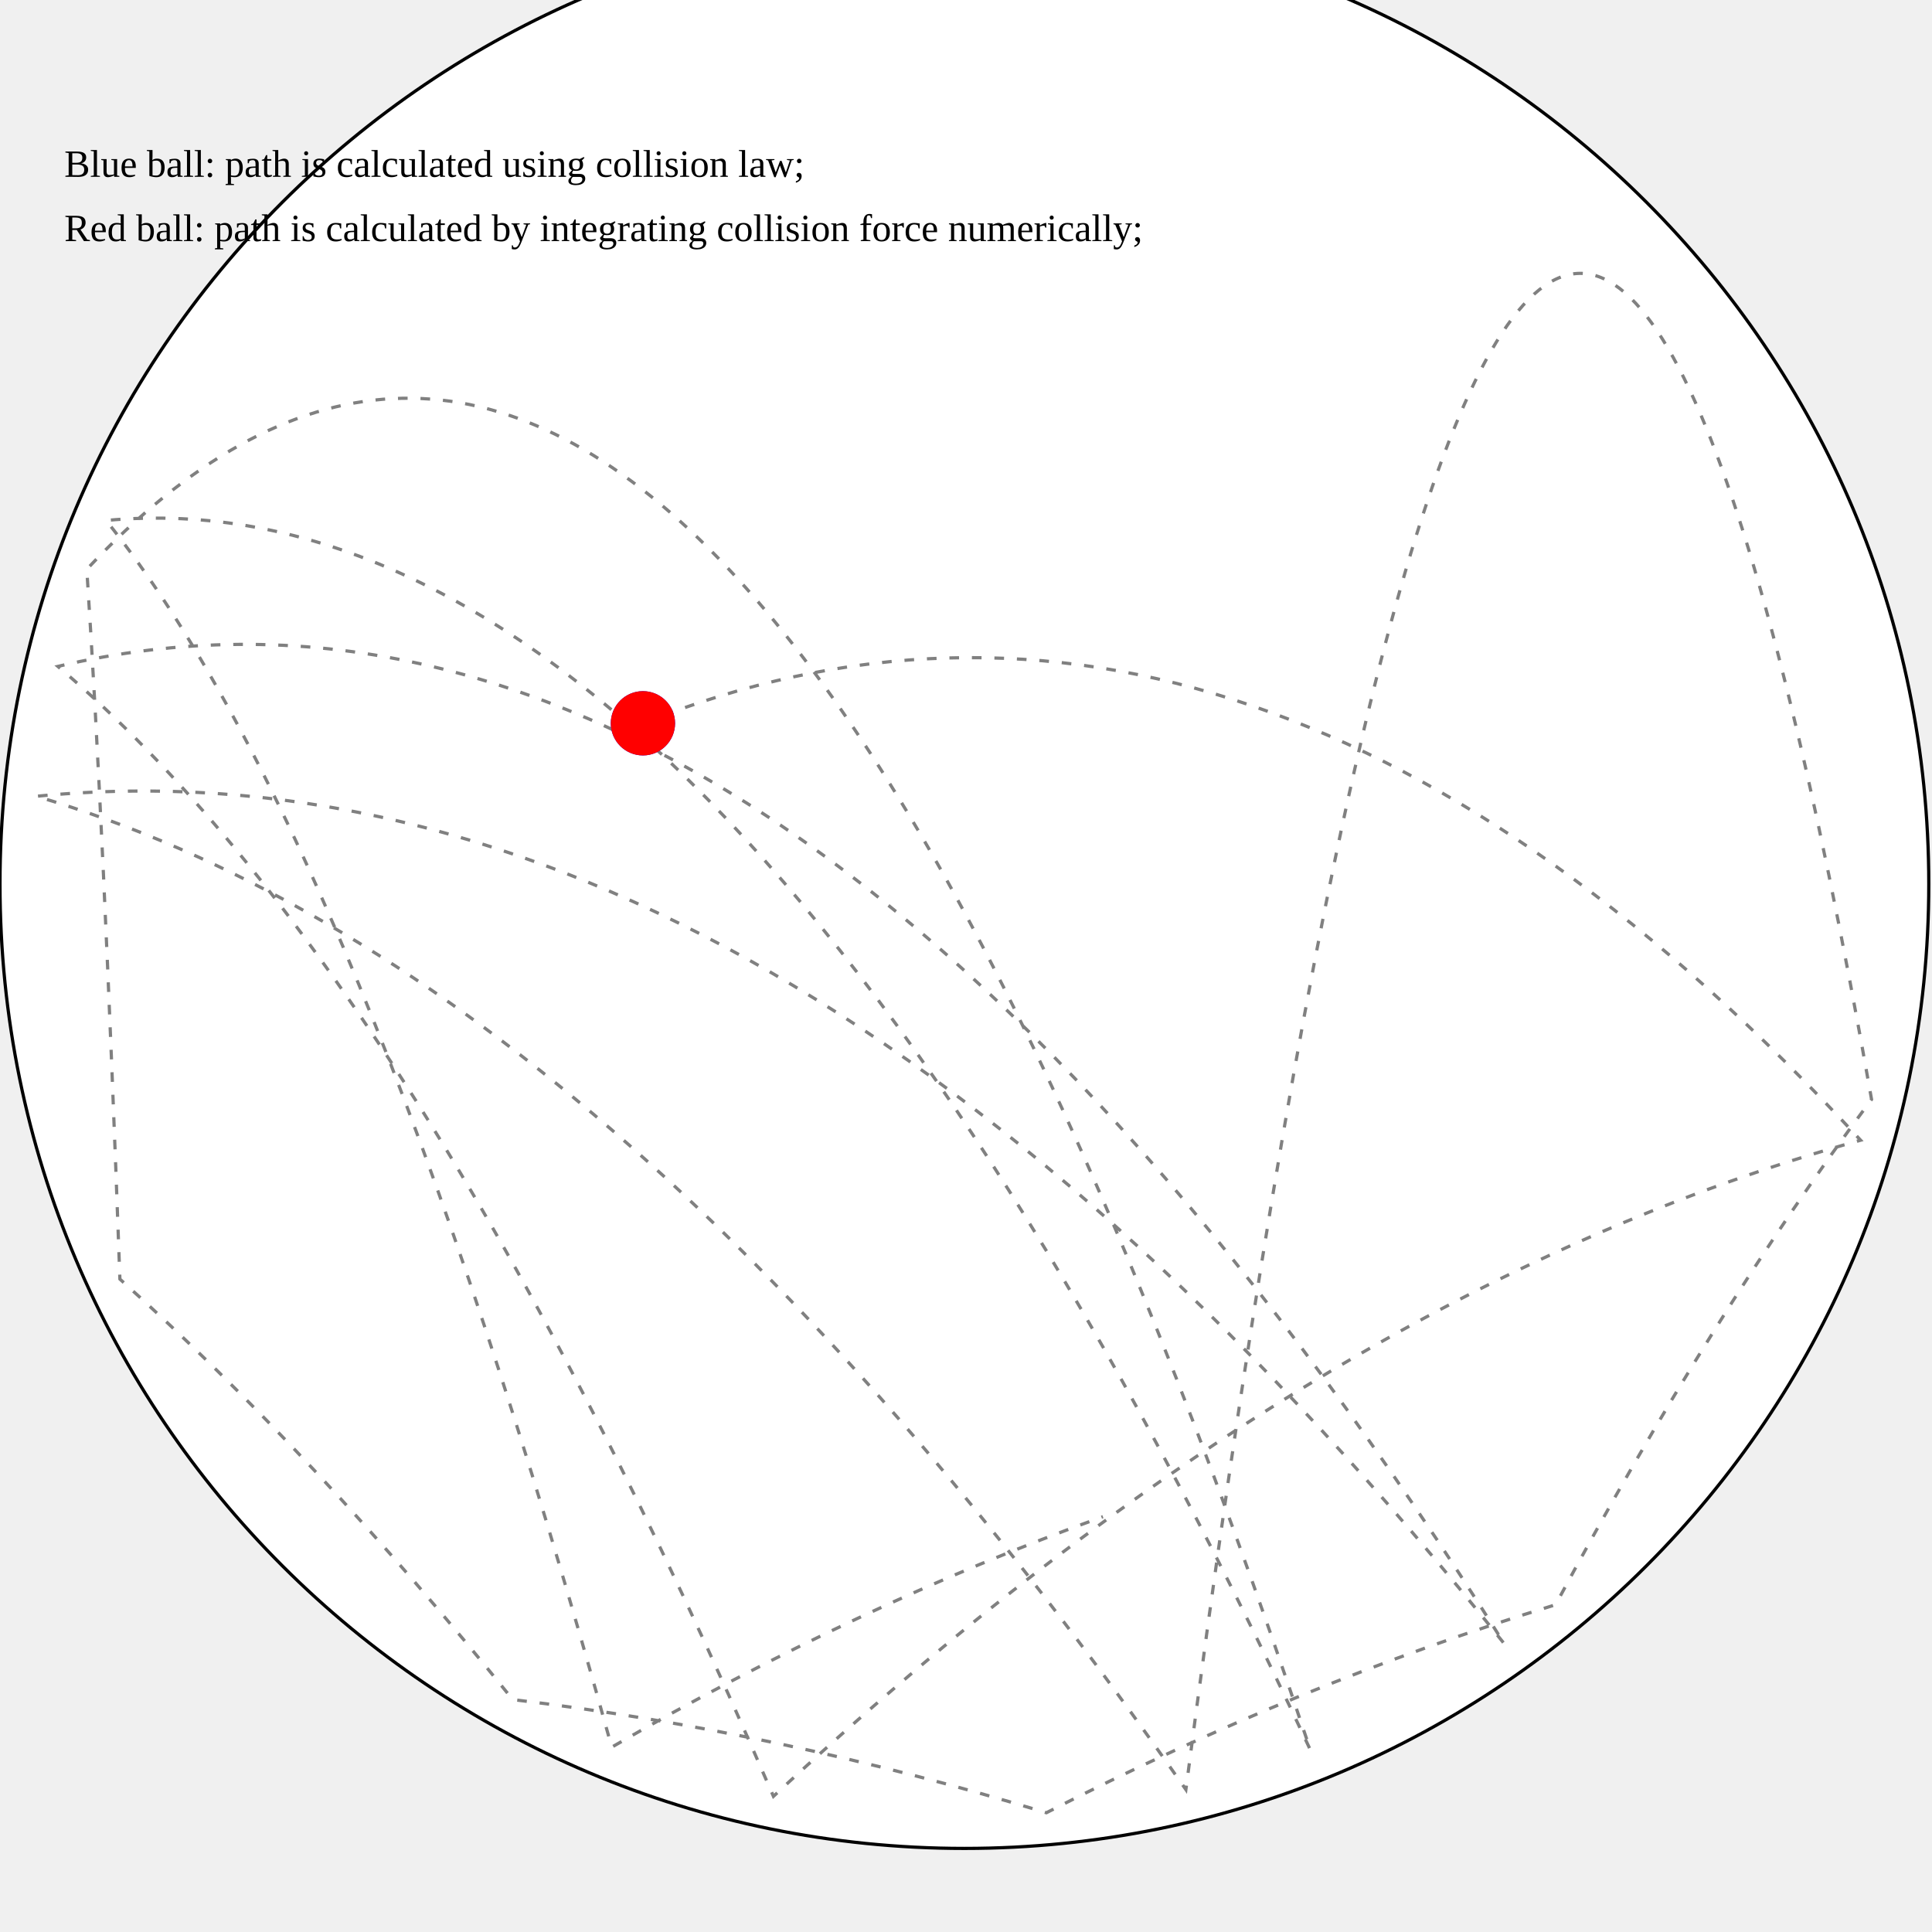
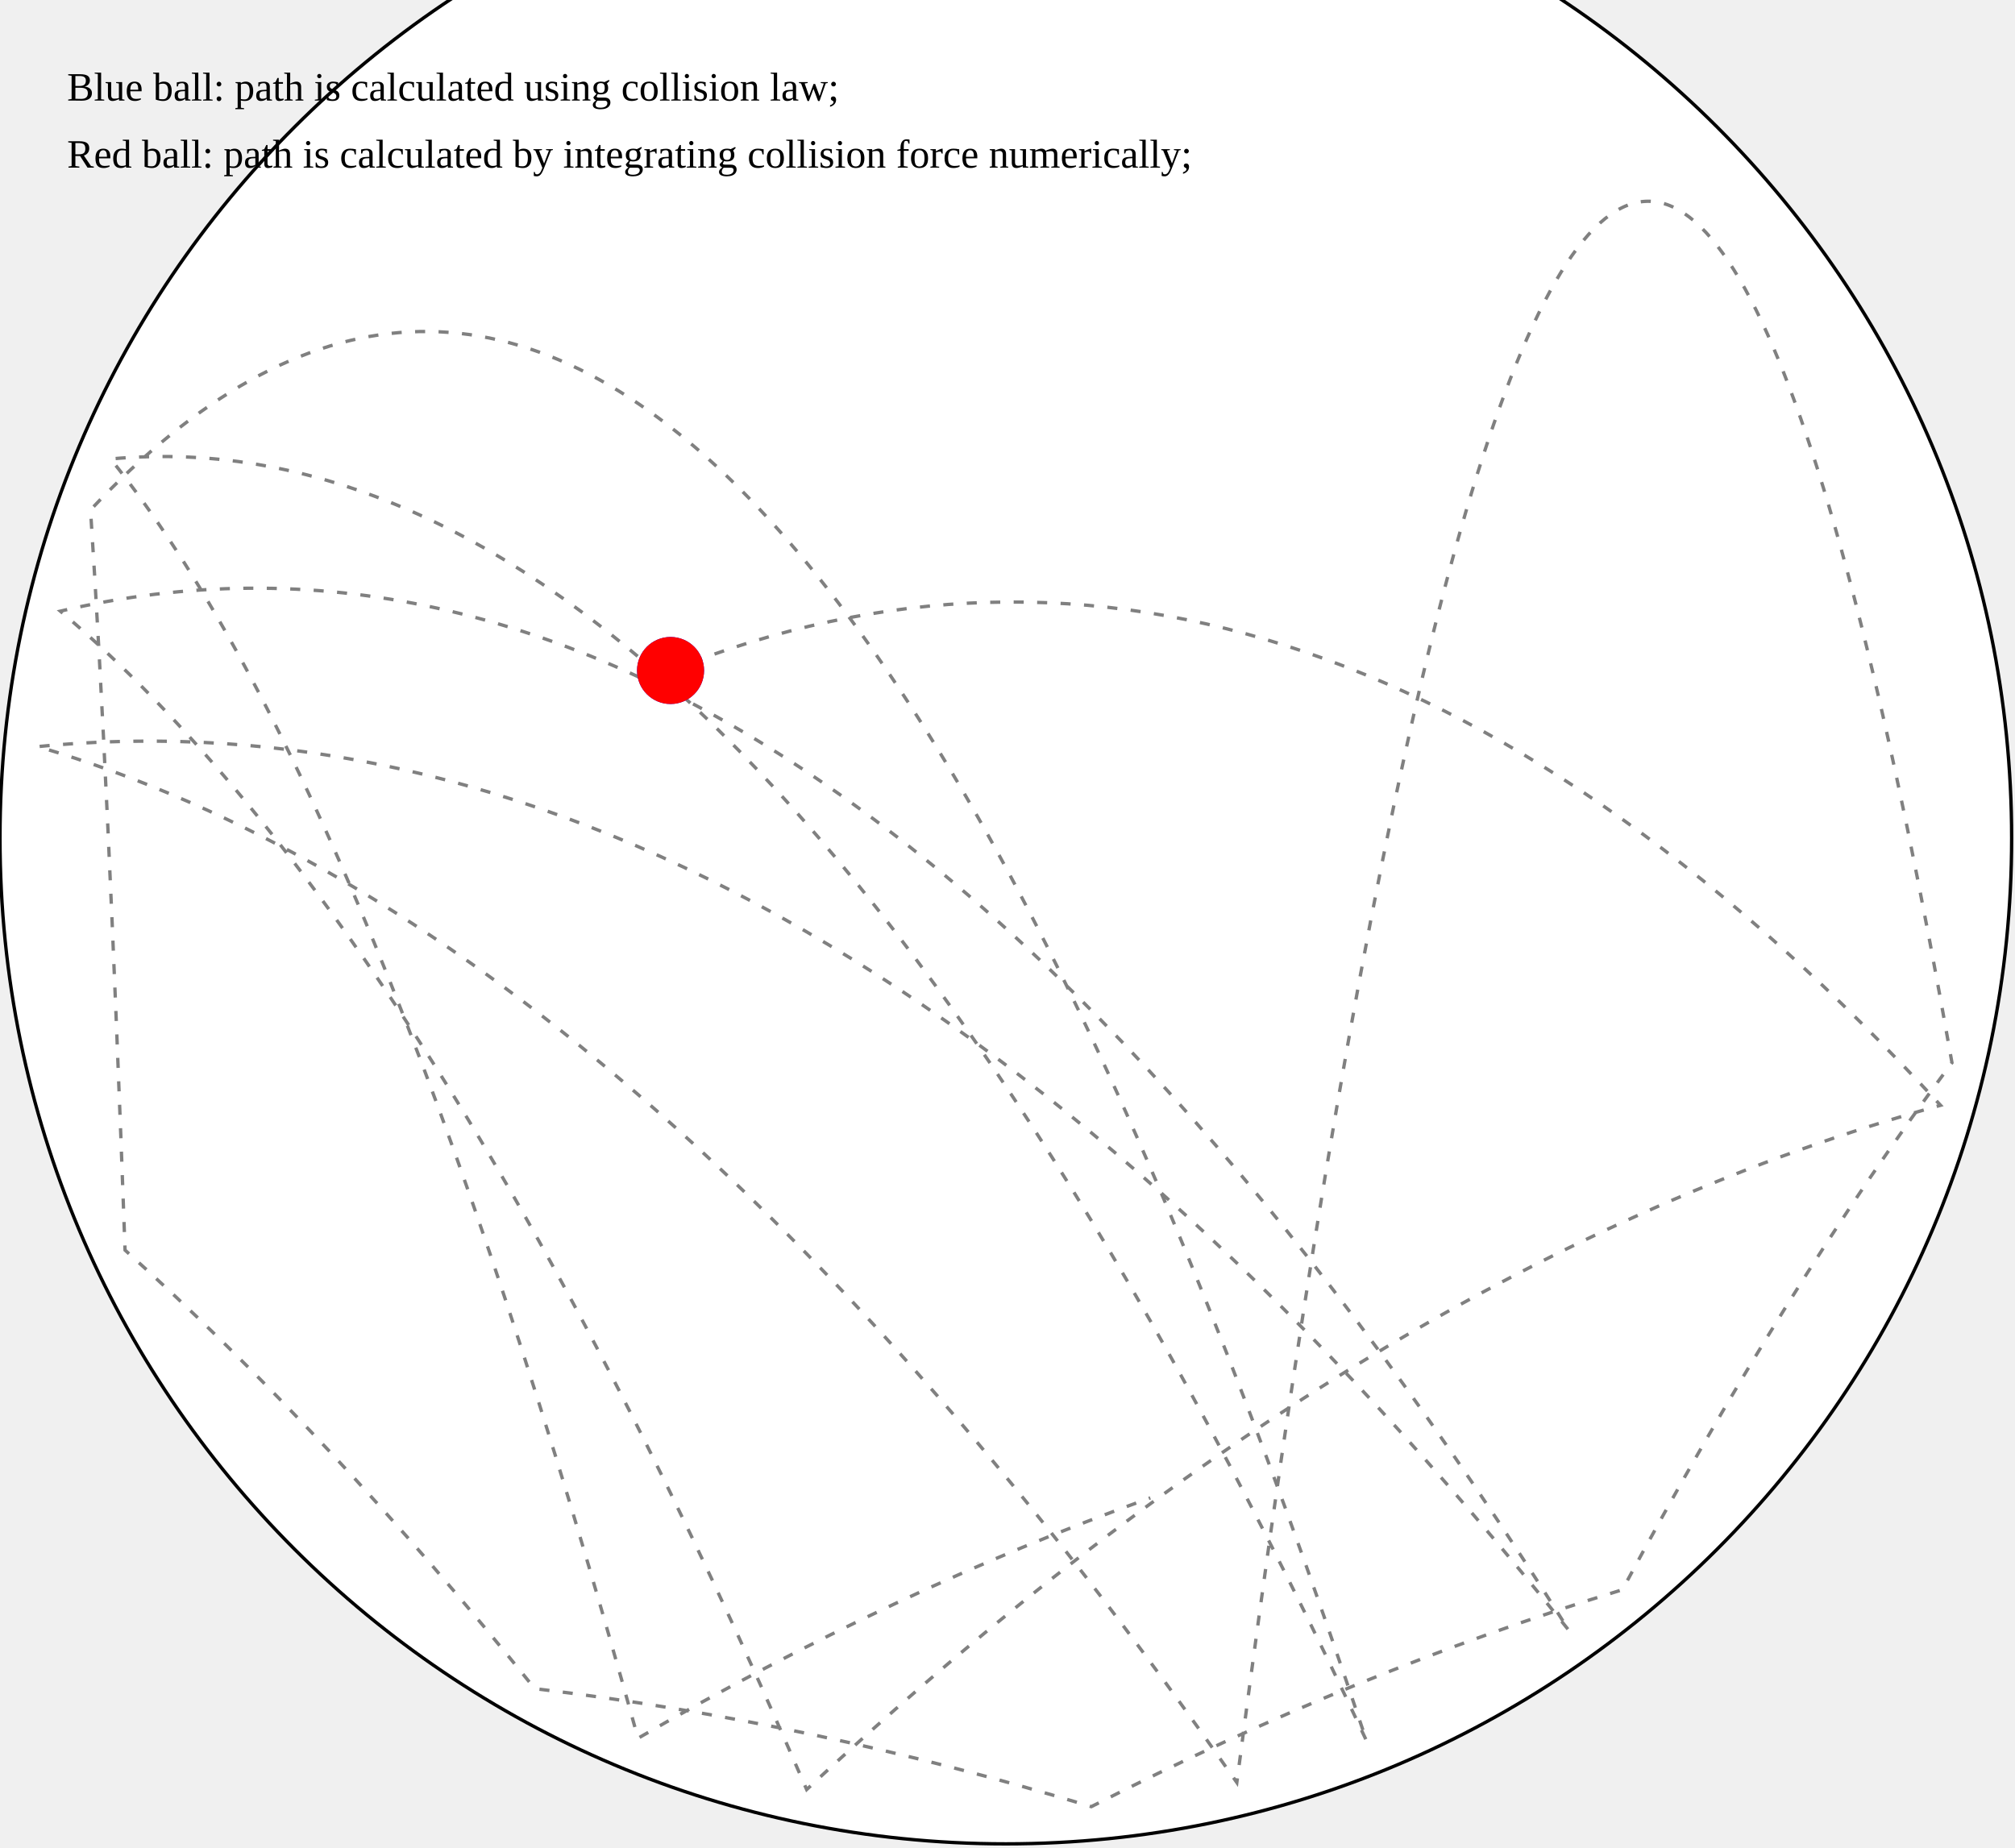
- <svg xmlns="http://www.w3.org/2000/svg" version="1.1" witdh="601" height="551">
+ <svg xmlns="http://www.w3.org/2000/svg" version="1.1" width="601" height="551">
  <circle r="300" cx="300" cy="250" style="fill:white;stroke-width:1;stroke:black" />
  <path stroke-dasharray="3,4" style="fill:none;stroke-width:1;stroke:gray" d="M200,200Q389.4,124.2 578.8,329.7Q409.7,376.4 240.6,533.8Q129.3,276.5 18,182.3Q243,129.3 468,486.4Q239.7,200.3 11.3,222.7Q190.1,275.4 368.9,531.7Q475.5,-288.1 582.2,317Q533,382.9 483.9,474.2Q404.7,498.4 325.5,538.9Q242.5,513.6 159.5,503.7Q98.4,427.8 37.3,372.9Q32.2,231.2 27,152.1Q217.3,-50.7 407.6,519.3Q220.3,119.5 33,136.9Q111.6,234.8 190.3,518.5Q266.7,474.3 343.1,446.8" />
  <circle r="10" cx="200" cy="200" style="fill:blue">
    <animate attributeType="CSS" attributeName="cx" repeatCount="indefinite" values="200;219.9;239.9;259.8;279.8;299.7;319.6;339.6;359.5;379.4;399.4;419.3;439.3;459.2;479.1;499.1;519;538.9;558.9;578.8;550.6;522.4;494.3;466.1;437.9;409.7;381.5;353.3;325.1;296.9;268.7;240.6;225.7;210.9;196;181.2;166.4;151.5;136.7;121.9;107;92.2;77.3;62.5;47.7;32.8;18;37.6;57.1;76.7;96.3;115.8;135.4;155;174.5;194.1;213.7;233.2;252.8;272.4;291.9;311.5;331.1;350.6;370.2;389.8;409.3;428.9;448.5;468;445.2;422.3;399.5;376.7;353.8;331;308.2;285.3;262.5;239.7;216.8;194;171.1;148.3;125.5;102.6;79.8;57;34.1;11.3;32.3;53.4;74.4;95.4;116.5;137.5;158.5;179.6;200.6;221.6;242.7;263.7;284.8;305.8;326.8;347.9;368.9;373.9;378.8;383.8;388.7;393.7;398.7;403.6;408.6;413.5;418.5;423.5;428.4;433.4;438.3;443.3;448.3;453.2;458.2;463.1;468.1;473;478;483;487.9;492.9;497.8;502.8;507.8;512.7;517.7;522.6;527.6;532.6;537.5;542.5;547.4;552.4;557.4;562.3;567.3;572.2;577.2;582.2;565.8;549.4;533;516.7;500.3;483.9;452.3;420.6;388.9;357.2;325.5;292.3;259.1;225.9;192.7;159.5;139.2;118.8;98.4;78.1;57.7;37.3;36.2;35;33.9;32.7;31.6;30.5;29.3;28.2;27;38.9;50.8;62.7;74.6;86.5;98.4;110.3;122.2;134.1;146;157.9;169.7;181.6;193.5;205.4;217.3;229.2;241.1;253;264.9;276.8;288.7;300.6;312.5;324.4;336.3;348.2;360.1;372;383.8;395.7;407.6;392;376.4;360.8;345.2;329.6;314;298.4;282.7;267.1;251.5;235.9;220.3;204.7;189.1;173.5;157.9;142.2;126.6;111;95.4;79.8;64.2;48.6;33;42.8;52.6;62.5;72.3;82.1;92;101.8;111.6;121.5;131.3;141.1;151;160.8;170.7;180.5;190.3;220.9;251.4;282;312.5;343.1" keyTimes="0;.004;.008;.012;.016;.02;.024;.028;.032;.036;.04;.044;.048;.052;.056;.06;.064;.068;.072;.076;.08;.084;.088;.092;.096;.1;.103;.107;.111;.115;.119;.123;.127;.131;.135;.139;.143;.146;.15;.154;.158;.162;.166;.17;.173;.177;.181;.185;.189;.193;.197;.201;.205;.209;.213;.217;.221;.225;.229;.233;.237;.241;.245;.249;.253;.257;.261;.265;.269;.273;.277;.28;.284;.288;.292;.296;.3;.304;.308;.312;.316;.32;.324;.328;.332;.336;.34;.344;.348;.352;.356;.359;.363;.367;.371;.375;.378;.382;.386;.39;.394;.397;.401;.405;.409;.412;.416;.42;.424;.428;.432;.436;.44;.444;.448;.452;.456;.46;.464;.468;.472;.476;.48;.484;.488;.492;.496;.5;.504;.507;.511;.515;.519;.523;.527;.531;.535;.539;.543;.547;.551;.555;.559;.563;.567;.571;.575;.579;.583;.587;.591;.595;.598;.602;.606;.61;.613;.617;.621;.624;.628;.631;.635;.638;.642;.646;.649;.652;.656;.659;.663;.666;.67;.674;.678;.682;.686;.69;.694;.698;.702;.706;.71;.714;.718;.722;.726;.73;.734;.737;.741;.745;.749;.753;.757;.761;.765;.769;.773;.777;.781;.784;.788;.792;.796;.8;.804;.808;.812;.816;.82;.824;.828;.832;.835;.839;.843;.847;.851;.855;.858;.862;.866;.87;.874;.878;.881;.885;.889;.893;.897;.901;.905;.908;.912;.916;.92;.924;.928;.931;.935;.939;.943;.947;.951;.955;.958;.962;.966;.97;.974;.978;.982;.985;.989;.993;.996;1" begin="0s" dur="10s" />
    <animate attributeType="CSS" attributeName="cy" repeatCount="indefinite" values="200;192.8;187.2;183.1;180.6;179.6;180.2;182.4;186.1;191.3;198.2;206.5;216.5;228;241.1;255.7;271.9;289.6;308.9;329.7;338.3;348.4;360;373.1;387.8;404.1;421.9;441.2;462;484.4;508.4;533.8;500.3;468.1;437.4;408.2;380.4;354.1;329.2;305.8;283.8;263.3;244.2;226.6;210.4;195.6;182.3;178.5;176.2;175.5;176.3;178.7;182.6;188;195.1;203.6;213.7;225.4;238.6;253.4;269.7;287.6;307;328;350.5;374.6;400.2;427.4;456.1;486.4;458.5;432.2;407.5;384.3;362.6;342.5;323.9;306.8;291.3;277.4;265;254.1;244.8;237;230.8;226.1;222.9;221.3;221.2;222.7;229.6;237.9;247.6;258.8;271.3;285.2;300.6;317.4;335.5;355.1;376.1;398.5;422.3;447.6;474.2;502.2;531.7;494.3;458.5;424.2;391.5;360.3;330.7;302.5;276;250.9;227.4;205.5;185.1;166.2;148.9;133.1;118.9;106.2;95;85.4;77.3;70.8;65.8;62.4;60.4;60.1;61.2;64;68.2;74;81.3;90.2;100.6;112.6;126.1;141.2;157.7;175.9;195.5;216.7;239.5;263.8;289.6;317;339.7;363.7;389.2;416.1;444.5;474.2;484.5;496.2;509.1;523.3;538.9;529.4;521.1;514.1;508.3;503.7;479;455.4;433.1;411.8;391.8;372.9;342.2;313;285.4;259.3;234.8;211.8;190.4;170.5;152.1;140.2;129.8;120.9;113.5;107.6;103.2;100.4;99;99.2;100.8;104;108.7;114.9;122.6;131.8;142.5;154.8;168.5;183.7;200.5;218.8;238.5;259.8;282.6;306.9;332.7;360;388.9;419.2;451.1;484.4;519.3;486.7;455.6;425.9;397.6;370.8;345.5;321.6;299.1;278.1;258.6;240.5;223.8;208.6;194.8;182.5;171.7;162.3;154.3;147.8;142.7;139.1;136.9;136.2;136.9;149.9;164.3;180.1;197.5;216.2;236.4;258.1;281.2;305.8;331.8;359.3;388.2;418.6;450.4;483.7;518.5;501.4;485.8;471.4;458.4;446.8" keyTimes="0;.004;.008;.012;.016;.02;.024;.028;.032;.036;.04;.044;.048;.052;.056;.06;.064;.068;.072;.076;.08;.084;.088;.092;.096;.1;.103;.107;.111;.115;.119;.123;.127;.131;.135;.139;.143;.146;.15;.154;.158;.162;.166;.17;.173;.177;.181;.185;.189;.193;.197;.201;.205;.209;.213;.217;.221;.225;.229;.233;.237;.241;.245;.249;.253;.257;.261;.265;.269;.273;.277;.28;.284;.288;.292;.296;.3;.304;.308;.312;.316;.32;.324;.328;.332;.336;.34;.344;.348;.352;.356;.359;.363;.367;.371;.375;.378;.382;.386;.39;.394;.397;.401;.405;.409;.412;.416;.42;.424;.428;.432;.436;.44;.444;.448;.452;.456;.46;.464;.468;.472;.476;.48;.484;.488;.492;.496;.5;.504;.507;.511;.515;.519;.523;.527;.531;.535;.539;.543;.547;.551;.555;.559;.563;.567;.571;.575;.579;.583;.587;.591;.595;.598;.602;.606;.61;.613;.617;.621;.624;.628;.631;.635;.638;.642;.646;.649;.652;.656;.659;.663;.666;.67;.674;.678;.682;.686;.69;.694;.698;.702;.706;.71;.714;.718;.722;.726;.73;.734;.737;.741;.745;.749;.753;.757;.761;.765;.769;.773;.777;.781;.784;.788;.792;.796;.8;.804;.808;.812;.816;.82;.824;.828;.832;.835;.839;.843;.847;.851;.855;.858;.862;.866;.87;.874;.878;.881;.885;.889;.893;.897;.901;.905;.908;.912;.916;.92;.924;.928;.931;.935;.939;.943;.947;.951;.955;.958;.962;.966;.97;.974;.978;.982;.985;.989;.993;.996;1" begin="0s" dur="10s" />
  </circle>
  <circle r="10" cx="200" cy="200" style="fill:red">
    <animate attributeType="CSS" attributeName="cx" repeatCount="indefinite" values="200;200;210;220;230;240;250;260;270;280;290;300;310;320;330;340;350;360;370;380;390;400;410;420;430;440;450.1;460.1;470.1;480.1;490.1;500.1;510.1;520.1;530.1;540.1;550.1;560.1;570.1;578.9;564.7;550.5;536.2;521.9;507.7;493.4;479.1;464.9;450.6;436.4;422.1;407.8;393.6;379.3;365.1;350.8;336.5;322.3;308;293.8;279.5;265.2;251;238;230.3;222.7;215;207.4;199.8;192.1;184.5;176.9;169.2;161.6;154;146.3;138.7;131;123.4;115.8;108.1;100.5;92.9;85.2;77.6;70;62.3;54.7;47;39.4;31.8;24.1;19.4;29.2;38.9;48.7;58.5;68.3;78.1;87.9;97.7;107.5;117.3;127.1;136.9;146.7;156.5;166.3;176.1;185.9;195.7;205.5;215.3;225.1;234.9;244.7;254.5;264.3;274.1;283.9;293.7;303.5;313.3;323.1;332.9;342.7;352.5;362.3;372;381.8;391.6;401.4;411.2;421;430.8;440.6;450.4;460.2;462;450.7;439.4;428;416.7;405.4;394.1;382.8;371.5;360.2;348.9;337.6;326.3;314.9;303.6;292.3;281;269.7;258.4;247.1;235.8;224.5;213.1;201.8;190.5;179.2;167.9;156.6;145.3;134;122.7;111.4;100;88.7;77.4;66.1;54.8;43.5;32.2;20.9;12.4;23.2;34;44.7;55.5;66.2;77;87.8;98.5;109.3;120;130.8;141.6;152.3;163.1;173.8;184.6;195.4;206.1;216.9;227.6;238.4;249.2;259.9;270.7;281.4;292.2;303;313.7;324.5;335.2;346;356.5;360.3;364.1;367.9;371.7;375.5;379.3;383.1;386.9;390.6;394.4;398.2;402;405.8;409.6;413.4;417.2;421;424.8;428.6;432.4;436.2;440;443.8;447.6;451.4;455.2;459;462.8;466.6;470.4;474.2;478;481.7;485.5;489.3;493.1;496.9;500.7;504.5;508.3;512.1;515.9;519.7;523.5;527.3;528.6;526.4;524.3;522.1;520;517.9;515.7;513.6;511.5;509.3;507.2;505;502.9;500.8;498.6;496.5;494.4;492.2;490.1;488;485.8;483.7;481.5;479.4;477.3;475.1;473;470.9;468.7;466.6;464.5;462.3;460.2;458;455.9;453.8;451.6;449.5;447.4;438.9;421.6;404.3;387.1;369.8;352.6;335.3;318;300.8;283.5;266.3;249;231.8;214.5;197.2;180;162.7;145.5;128.2;110.9;93.7;76.4;77.8;82.3;86.9;91.5;96.1;100.7;105.3;109.9;114.5;119.1;123.7;128.3;132.9;137.5;142.1;146.7;151.3;155.9;160.5;165.1;169.7;174.3;178.9;183.5;188.1;192.7;197.2;201.8;206.4;211;215.6;220.2;224.8;229.4;234;238.6;243.2;247.8;252.4;257;261.6;266.2;270.8;275.4;280;284.6;289.2;293.8;298.4;303;307.5;312.1;316.7;321.3;325.9;330.5;335.1;339.7;344.3;348.9;353.5;358.1;362.7;367.3;371.9;376.5;381.1;385.7;390.3;394.9;399.5;404.1;408.7;413.3;417.8;422.4;427;431.6;436.2;440.8;445.4;450;454.6;459.2;463.8;468.4;473;476.6;460.6;444.7;428.7;412.7;396.8;380.8;364.8;348.9;332.9;317;301;285;269.1;253.1;237.1;221.2;205.2;189.2;173.3;157.3;141.4;125.4;109.4;93.5;77.5;61.5;45.6;46.8;57.7;68.6;79.5;90.4;101.3;112.2;123.1;134;144.9;155.8;166.7;177.6;188.5;199.4;210.3;221.3;232.2;243.1;254;264.9;275.8;286.7;297.6;308.5;319.4;330.3;341.2;352.1;363;373.9;384.8;395.7;406.6;417.5;428.4;439.3;450.2;461.1;472;482.9;493.9;504.8;515.7;526.6;537.5;548.4;559.3;570.2;581.1;585.4;573;560.5;548.1;535.6;523.1;510.7;498.2;485.8;473.3;460.9;448.4;436;423.5;411.1;398.6;386.2;373.7;361.3;348.9" keyTimes="0;0;.002;.004;.006;.008;.01;.012;.014;.016;.018;.02;.022;.024;.026;.028;.03;.032;.034;.036;.038;.04;.042;.044;.046;.048;.05;.052;.054;.056;.058;.06;.062;.064;.066;.068;.07;.072;.074;.076;.078;.08;.082;.084;.086;.088;.09;.092;.094;.096;.098;.1;.102;.104;.106;.108;.11;.112;.114;.116;.118;.12;.122;.124;.126;.128;.13;.132;.134;.136;.138;.14;.142;.144;.146;.148;.15;.152;.154;.156;.158;.16;.162;.164;.166;.168;.17;.172;.174;.176;.178;.18;.182;.184;.186;.188;.19;.192;.194;.196;.198;.2;.202;.204;.206;.208;.21;.212;.214;.216;.218;.22;.222;.224;.226;.228;.23;.232;.234;.236;.238;.24;.242;.244;.246;.248;.25;.252;.254;.256;.258;.26;.262;.264;.266;.268;.27;.272;.274;.276;.278;.28;.282;.284;.286;.288;.29;.292;.294;.296;.298;.3;.302;.304;.306;.308;.31;.312;.314;.316;.318;.32;.322;.324;.326;.328;.33;.332;.334;.336;.338;.34;.342;.344;.346;.348;.35;.352;.354;.356;.358;.36;.362;.364;.366;.368;.37;.372;.374;.376;.378;.38;.382;.384;.386;.388;.39;.392;.394;.396;.398;.4;.402;.404;.406;.408;.41;.412;.414;.416;.418;.42;.422;.424;.426;.428;.43;.432;.434;.436;.438;.44;.442;.444;.446;.448;.45;.452;.454;.456;.458;.46;.462;.464;.466;.468;.47;.472;.474;.476;.478;.48;.482;.484;.486;.488;.49;.492;.494;.496;.498;.5;.502;.504;.506;.508;.51;.512;.514;.516;.518;.52;.522;.524;.526;.528;.53;.532;.534;.536;.538;.54;.542;.544;.546;.548;.55;.552;.554;.556;.558;.56;.562;.564;.566;.568;.57;.572;.574;.576;.578;.58;.582;.584;.586;.588;.59;.592;.594;.596;.598;.6;.602;.604;.606;.608;.61;.612;.614;.616;.618;.62;.622;.624;.626;.628;.63;.632;.634;.636;.638;.64;.642;.644;.646;.648;.65;.652;.654;.656;.658;.66;.662;.664;.666;.668;.67;.672;.674;.676;.678;.68;.682;.684;.686;.688;.69;.692;.694;.696;.698;.7;.702;.704;.706;.708;.71;.712;.714;.716;.718;.72;.722;.724;.726;.728;.73;.732;.734;.736;.738;.74;.742;.744;.746;.748;.75;.752;.754;.756;.758;.76;.762;.764;.766;.768;.77;.772;.774;.776;.778;.78;.782;.784;.786;.788;.79;.792;.794;.796;.798;.8;.802;.804;.806;.808;.81;.812;.814;.816;.818;.82;.822;.824;.826;.828;.83;.832;.834;.836;.838;.84;.842;.844;.846;.848;.85;.852;.854;.856;.858;.86;.862;.864;.866;.868;.87;.872;.874;.876;.878;.88;.882;.884;.886;.888;.89;.892;.894;.896;.898;.9;.902;.904;.906;.908;.91;.912;.914;.916;.918;.92;.922;.924;.926;.928;.93;.932;.934;.936;.938;.94;.942;.944;.946;.948;.95;.952;.954;.956;.958;.96;.962;.964;.966;.968;.97;.972;.974;.976;.978;.98;.982;.984;.986;.988;.99;.992;.994;.996;.998;1" begin="0s" dur="10s" />
    <animate attributeType="CSS" attributeName="cy" repeatCount="indefinite" values="200;200;196.2;192.8;189.7;187.1;184.9;183;181.6;180.5;179.9;179.6;179.7;180.2;181.1;182.4;184.1;186.2;188.7;191.5;194.8;198.4;202.5;206.9;211.7;216.9;222.5;228.5;234.9;241.7;248.9;256.4;264.4;272.7;281.5;290.6;300.1;310.1;320.4;330.8;334.9;339.4;344.2;349.5;355.2;361.3;367.7;374.6;381.8;389.4;397.4;405.8;414.7;423.9;433.4;443.4;453.8;464.6;475.7;487.3;499.2;511.5;524.3;531.5;513.9;496.6;479.8;463.3;447.3;431.6;416.3;401.4;386.9;372.8;359.1;345.8;332.9;320.3;308.2;296.4;285.1;274.1;263.5;253.4;243.6;234.2;225.2;216.5;208.3;200.5;193;186;180;178.1;176.5;175.3;174.5;174.1;174.1;174.5;175.3;176.5;178;180;182.3;185.1;188.2;191.7;195.6;200;204.7;209.7;215.2;221.1;227.4;234;241.1;248.5;256.4;264.6;273.2;282.2;291.6;301.4;311.6;322.2;333.1;344.5;356.3;368.4;381;393.9;407.2;420.9;435;449.5;464.4;479.7;483.8;469.5;455.6;442;428.9;416.1;403.8;391.8;380.3;369.1;358.3;347.9;337.9;328.3;319.1;310.2;301.8;293.7;286.1;278.8;272;265.5;259.4;253.7;248.4;243.5;239;234.9;231.1;227.8;224.8;222.3;220.1;218.3;217;216;215.4;215.2;215.4;215.9;217.3;221.2;225.4;230.1;235.2;240.7;246.5;252.8;259.4;266.5;273.9;281.7;289.9;298.6;307.5;316.9;326.7;336.9;347.5;358.4;369.8;381.5;393.6;406.2;419.1;432.4;446.1;460.2;474.7;489.6;504.8;520.5;535.1;516.3;497.8;479.7;462;444.6;427.7;411.1;395;379.2;363.9;348.9;334.3;320.1;306.3;292.9;279.9;267.3;255;243.2;231.7;220.7;210;199.8;189.9;180.4;171.3;162.6;154.3;146.4;138.8;131.7;125;118.6;112.6;107.1;101.9;97.1;92.7;88.7;85.1;81.9;79.1;76.6;74.6;73;73.7;77.4;81.5;86;91;96.3;102;108;114.5;121.4;128.6;136.3;144.3;152.8;161.6;170.8;180.4;190.4;200.8;211.6;222.8;234.4;246.4;258.7;271.5;284.6;298.1;312.1;326.4;341.1;356.2;371.7;387.6;403.8;420.5;437.6;455;472.9;491.1;498.8;491.7;485.1;478.8;473;467.5;462.4;457.7;453.4;449.5;446;442.8;440.1;437.8;435.8;434.3;433.1;432.3;431.9;431.9;432.3;433.1;419.2;403.1;387.4;372;357.1;342.5;328.3;314.5;301.1;288.1;275.5;263.3;251.5;240.1;229;218.4;208.1;198.3;188.8;179.7;171;162.7;154.8;147.3;140.2;133.5;127.1;121.2;115.6;110.5;105.7;101.3;97.4;93.8;90.6;87.8;85.3;83.3;81.7;80.5;79.6;79.2;79.1;79.4;80.1;81.3;82.8;84.7;86.9;89.6;92.7;96.2;100;104.3;108.9;113.9;119.4;125.2;131.4;138;145;152.4;160.1;168.3;176.9;185.8;195.2;204.9;215;225.6;236.5;247.8;259.5;271.6;284;296.9;310.2;323.8;337.9;352.3;367.2;382.4;398;414;430.4;447.2;464.4;480.6;471.8;463.4;455.4;447.7;440.5;433.6;427.2;421.1;415.4;410.1;405.2;400.7;396.6;392.9;389.5;386.6;384;381.9;380.1;378.8;377.8;377.2;377;377.2;377.8;378.8;380.1;373.3;361.9;351;340.4;330.2;320.5;311.1;302.1;293.5;285.3;277.5;270.1;263;256.4;250.1;244.3;238.8;233.8;229.1;224.8;220.9;217.4;214.3;211.6;209.2;207.3;205.8;204.6;203.8;203.5;203.5;203.9;204.7;205.9;207.5;209.5;211.9;214.7;217.8;221.4;225.3;229.7;234.4;239.5;245;250.9;257.2;263.9;271;278.5;285.6;291.1;297;303.2;309.9;317;324.5;332.3;340.6;349.2;358.2;367.6;377.5;387.7;398.3;409.3;420.6;432.4;444.6;457.1" keyTimes="0;0;.002;.004;.006;.008;.01;.012;.014;.016;.018;.02;.022;.024;.026;.028;.03;.032;.034;.036;.038;.04;.042;.044;.046;.048;.05;.052;.054;.056;.058;.06;.062;.064;.066;.068;.07;.072;.074;.076;.078;.08;.082;.084;.086;.088;.09;.092;.094;.096;.098;.1;.102;.104;.106;.108;.11;.112;.114;.116;.118;.12;.122;.124;.126;.128;.13;.132;.134;.136;.138;.14;.142;.144;.146;.148;.15;.152;.154;.156;.158;.16;.162;.164;.166;.168;.17;.172;.174;.176;.178;.18;.182;.184;.186;.188;.19;.192;.194;.196;.198;.2;.202;.204;.206;.208;.21;.212;.214;.216;.218;.22;.222;.224;.226;.228;.23;.232;.234;.236;.238;.24;.242;.244;.246;.248;.25;.252;.254;.256;.258;.26;.262;.264;.266;.268;.27;.272;.274;.276;.278;.28;.282;.284;.286;.288;.29;.292;.294;.296;.298;.3;.302;.304;.306;.308;.31;.312;.314;.316;.318;.32;.322;.324;.326;.328;.33;.332;.334;.336;.338;.34;.342;.344;.346;.348;.35;.352;.354;.356;.358;.36;.362;.364;.366;.368;.37;.372;.374;.376;.378;.38;.382;.384;.386;.388;.39;.392;.394;.396;.398;.4;.402;.404;.406;.408;.41;.412;.414;.416;.418;.42;.422;.424;.426;.428;.43;.432;.434;.436;.438;.44;.442;.444;.446;.448;.45;.452;.454;.456;.458;.46;.462;.464;.466;.468;.47;.472;.474;.476;.478;.48;.482;.484;.486;.488;.49;.492;.494;.496;.498;.5;.502;.504;.506;.508;.51;.512;.514;.516;.518;.52;.522;.524;.526;.528;.53;.532;.534;.536;.538;.54;.542;.544;.546;.548;.55;.552;.554;.556;.558;.56;.562;.564;.566;.568;.57;.572;.574;.576;.578;.58;.582;.584;.586;.588;.59;.592;.594;.596;.598;.6;.602;.604;.606;.608;.61;.612;.614;.616;.618;.62;.622;.624;.626;.628;.63;.632;.634;.636;.638;.64;.642;.644;.646;.648;.65;.652;.654;.656;.658;.66;.662;.664;.666;.668;.67;.672;.674;.676;.678;.68;.682;.684;.686;.688;.69;.692;.694;.696;.698;.7;.702;.704;.706;.708;.71;.712;.714;.716;.718;.72;.722;.724;.726;.728;.73;.732;.734;.736;.738;.74;.742;.744;.746;.748;.75;.752;.754;.756;.758;.76;.762;.764;.766;.768;.77;.772;.774;.776;.778;.78;.782;.784;.786;.788;.79;.792;.794;.796;.798;.8;.802;.804;.806;.808;.81;.812;.814;.816;.818;.82;.822;.824;.826;.828;.83;.832;.834;.836;.838;.84;.842;.844;.846;.848;.85;.852;.854;.856;.858;.86;.862;.864;.866;.868;.87;.872;.874;.876;.878;.88;.882;.884;.886;.888;.89;.892;.894;.896;.898;.9;.902;.904;.906;.908;.91;.912;.914;.916;.918;.92;.922;.924;.926;.928;.93;.932;.934;.936;.938;.94;.942;.944;.946;.948;.95;.952;.954;.956;.958;.96;.962;.964;.966;.968;.97;.972;.974;.976;.978;.98;.982;.984;.986;.988;.99;.992;.994;.996;.998;1" begin="0s" dur="10s" />
  </circle>
  <text x="20" y="30">Blue ball: path is calculated using collision law;</text>
  <text x="20" y="50">Red ball: path is calculated by integrating collision force numerically;</text>
</svg>
